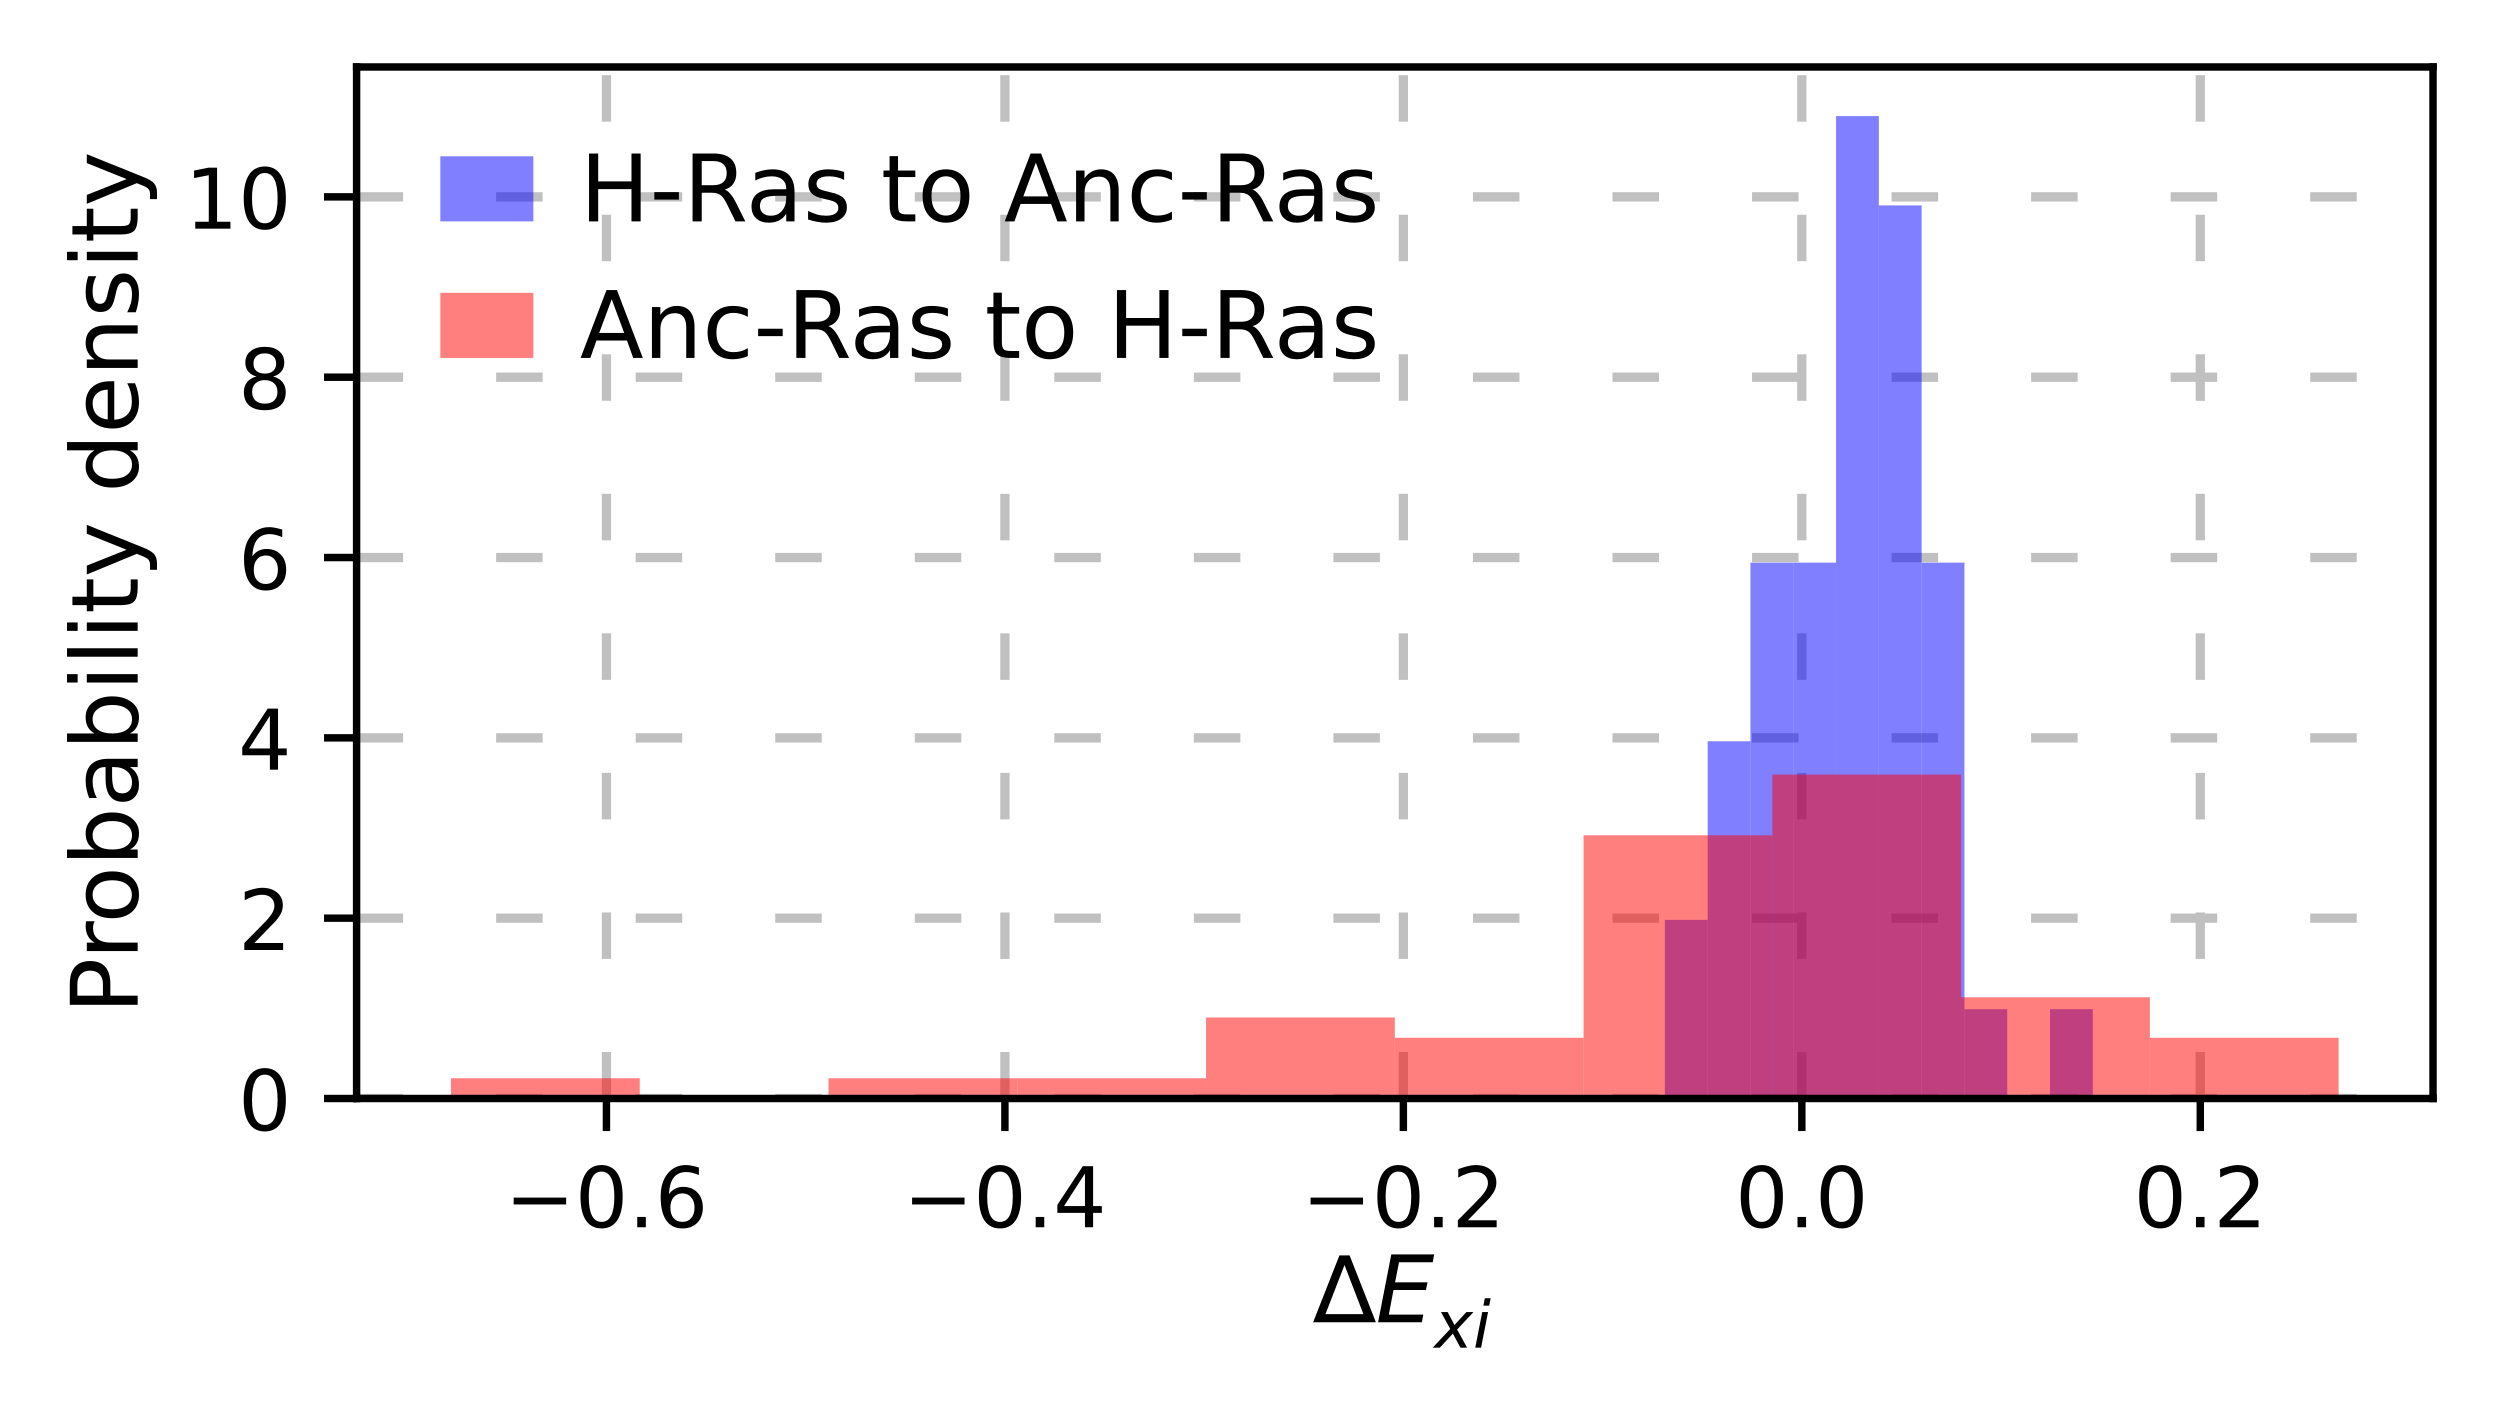
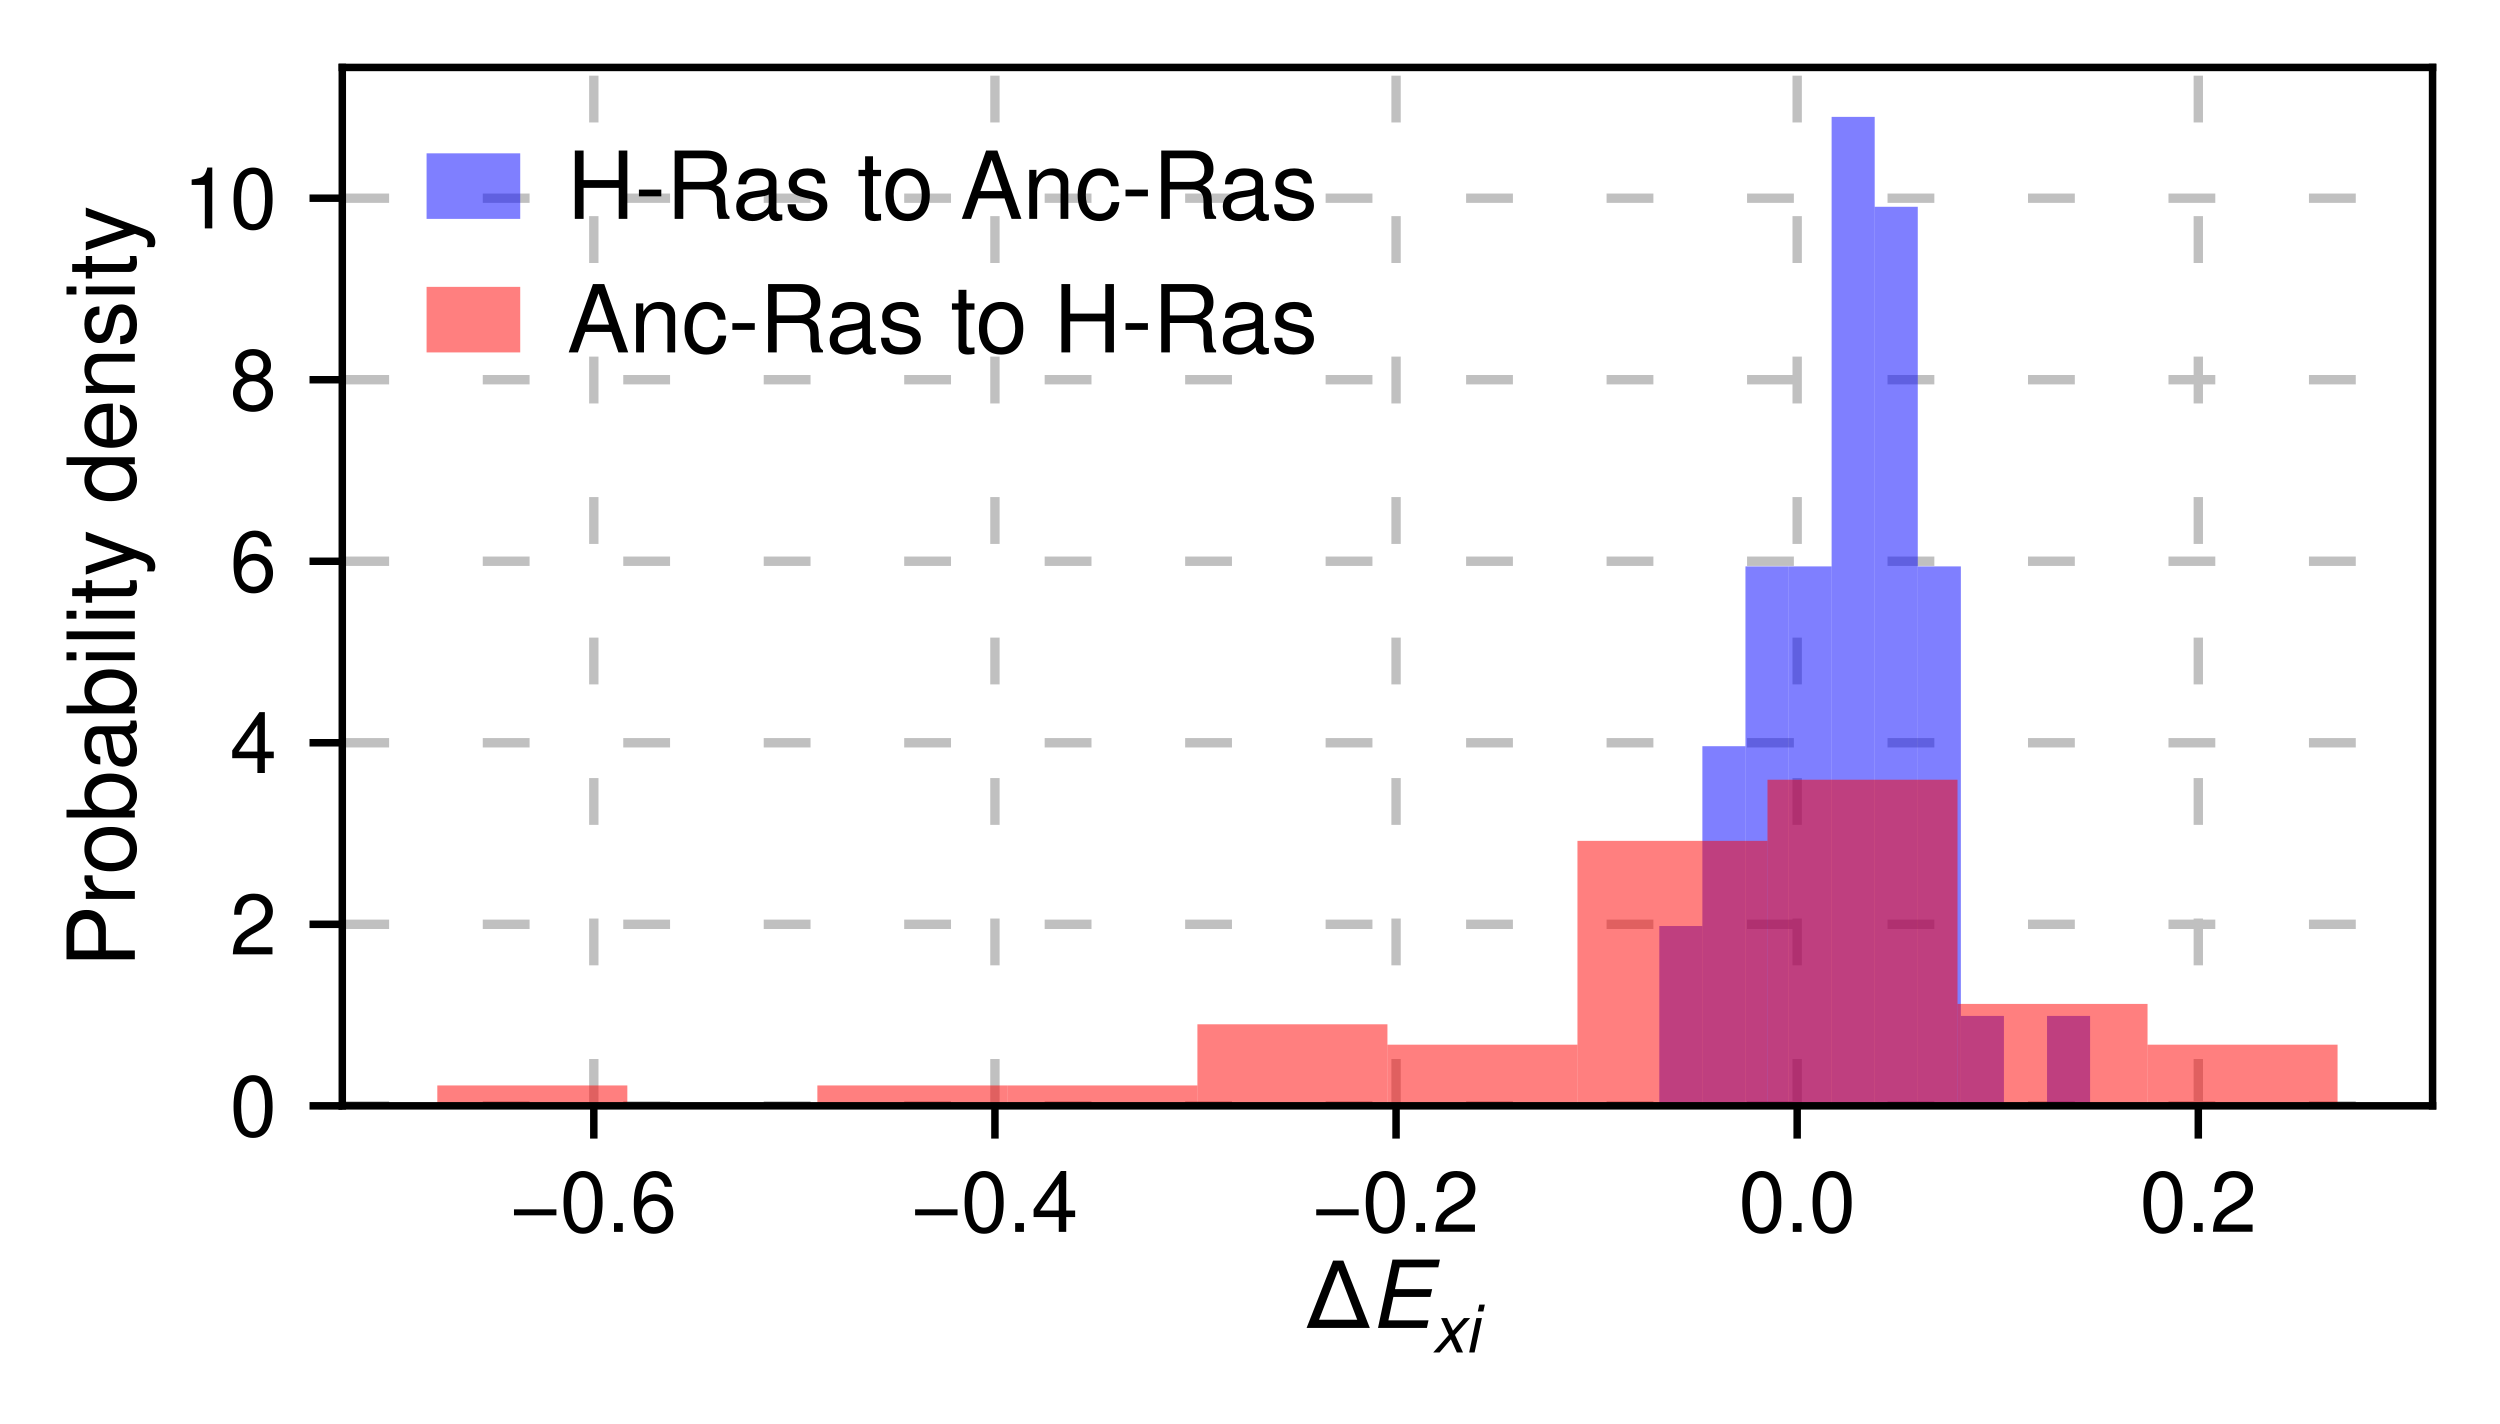
- <svg xmlns="http://www.w3.org/2000/svg" xmlns:xlink="http://www.w3.org/1999/xlink" height="152.99pt" version="1.1" viewBox="0 0 268.731 152.99" width="268.731pt">
+ <svg xmlns="http://www.w3.org/2000/svg" xmlns:xlink="http://www.w3.org/1999/xlink" height="152.012pt" version="1.1" viewBox="0 0 266.95 152.012" width="266.95pt">
  <defs>
    <style type="text/css">*{stroke-linecap:butt;stroke-linejoin:round;}</style>
  </defs>
  <g id="figure_1">
    <g id="patch_1">
-       <path d="M 0 152.99  L 268.731 152.99  L 268.731 0  L 0 0  z " style="fill:none;" />
+       <path d="M 0 152.012  L 266.95 152.012  L 266.95 0  L 0 0  z " style="fill:none;" />
    </g>
    <g id="axes_1">
      <g id="patch_2">
-         <path d="M 38.331 118.08  L 261.531 118.08  L 261.531 7.2  L 38.331 7.2  z " style="fill:none;" />
+         <path d="M 36.55 118.08  L 259.75 118.08  L 259.75 7.2  L 36.55 7.2  z " style="fill:none;" />
      </g>
      <g id="matplotlib.axis_1">
        <g id="xtick_1">
          <g id="line2d_1">
-             <path clip-path="url(#p04b5dc77c3)" d="M 65.188 118.08  L 65.188 7.2  " style="fill:none;stroke:#c0c0c0;stroke-dasharray:5,10;stroke-dashoffset:0;" />
+             <path clip-path="url(#pc815e2b07b)" d="M 63.407 118.08  L 63.407 7.2  " style="fill:none;stroke:#c0c0c0;stroke-dasharray:5,10;stroke-dashoffset:0;" />
          </g>
          <g id="line2d_2">
            <defs>
-               <path d="M 0 0  L 0 3.5  " id="m3a646dff0a" style="stroke:#000000;stroke-width:0.8;" />
+               <path d="M 0 0  L 0 3.5  " id="m7a139bea82" style="stroke:#000000;stroke-width:0.8;" />
            </defs>
            <g>
-               <use style="stroke:#000000;stroke-width:0.8;" x="65.188" xlink:href="#m3a646dff0a" y="118.08" />
+               <use style="stroke:#000000;stroke-width:0.8;" x="63.407" xlink:href="#m7a139bea82" y="118.08" />
            </g>
          </g>
          <g id="text_1">
-             <text style="font-family:DejaVu Sans;font-size:9px;font-stretch:normal;font-style:normal;font-weight:normal;text-anchor:middle;" transform="rotate(-0, 65.18774, 131.9186)" x="65.188" y="131.919">−0.6</text>
+             <text style="font-family:Helvetica;font-size:9px;font-stretch:normal;font-style:normal;font-weight:normal;text-anchor:middle;" transform="rotate(-0, 63.40743, 131.5361)" x="63.407" y="131.536">−0.6</text>
          </g>
        </g>
        <g id="xtick_2">
          <g id="line2d_3">
-             <path clip-path="url(#p04b5dc77c3)" d="M 108.019 118.08  L 108.019 7.2  " style="fill:none;stroke:#c0c0c0;stroke-dasharray:5,10;stroke-dashoffset:0;" />
+             <path clip-path="url(#pc815e2b07b)" d="M 106.239 118.08  L 106.239 7.2  " style="fill:none;stroke:#c0c0c0;stroke-dasharray:5,10;stroke-dashoffset:0;" />
          </g>
          <g id="line2d_4">
            <g>
-               <use style="stroke:#000000;stroke-width:0.8;" x="108.019" xlink:href="#m3a646dff0a" y="118.08" />
+               <use style="stroke:#000000;stroke-width:0.8;" x="106.239" xlink:href="#m7a139bea82" y="118.08" />
            </g>
          </g>
          <g id="text_2">
-             <text style="font-family:DejaVu Sans;font-size:9px;font-stretch:normal;font-style:normal;font-weight:normal;text-anchor:middle;" transform="rotate(-0, 108.0193, 131.9186)" x="108.019" y="131.919">−0.4</text>
+             <text style="font-family:Helvetica;font-size:9px;font-stretch:normal;font-style:normal;font-weight:normal;text-anchor:middle;" transform="rotate(-0, 106.239, 131.5361)" x="106.239" y="131.536">−0.4</text>
          </g>
        </g>
        <g id="xtick_3">
          <g id="line2d_5">
-             <path clip-path="url(#p04b5dc77c3)" d="M 150.851 118.08  L 150.851 7.2  " style="fill:none;stroke:#c0c0c0;stroke-dasharray:5,10;stroke-dashoffset:0;" />
+             <path clip-path="url(#pc815e2b07b)" d="M 149.071 118.08  L 149.071 7.2  " style="fill:none;stroke:#c0c0c0;stroke-dasharray:5,10;stroke-dashoffset:0;" />
          </g>
          <g id="line2d_6">
            <g>
-               <use style="stroke:#000000;stroke-width:0.8;" x="150.851" xlink:href="#m3a646dff0a" y="118.08" />
+               <use style="stroke:#000000;stroke-width:0.8;" x="149.071" xlink:href="#m7a139bea82" y="118.08" />
            </g>
          </g>
          <g id="text_3">
-             <text style="font-family:DejaVu Sans;font-size:9px;font-stretch:normal;font-style:normal;font-weight:normal;text-anchor:middle;" transform="rotate(-0, 150.8509, 131.9186)" x="150.851" y="131.919">−0.2</text>
+             <text style="font-family:Helvetica;font-size:9px;font-stretch:normal;font-style:normal;font-weight:normal;text-anchor:middle;" transform="rotate(-0, 149.0706, 131.5361)" x="149.071" y="131.536">−0.2</text>
          </g>
        </g>
        <g id="xtick_4">
          <g id="line2d_7">
-             <path clip-path="url(#p04b5dc77c3)" d="M 193.682 118.08  L 193.682 7.2  " style="fill:none;stroke:#c0c0c0;stroke-dasharray:5,10;stroke-dashoffset:0;" />
+             <path clip-path="url(#pc815e2b07b)" d="M 191.902 118.08  L 191.902 7.2  " style="fill:none;stroke:#c0c0c0;stroke-dasharray:5,10;stroke-dashoffset:0;" />
          </g>
          <g id="line2d_8">
            <g>
-               <use style="stroke:#000000;stroke-width:0.8;" x="193.682" xlink:href="#m3a646dff0a" y="118.08" />
+               <use style="stroke:#000000;stroke-width:0.8;" x="191.902" xlink:href="#m7a139bea82" y="118.08" />
            </g>
          </g>
          <g id="text_4">
-             <text style="font-family:DejaVu Sans;font-size:9px;font-stretch:normal;font-style:normal;font-weight:normal;text-anchor:middle;" transform="rotate(-0, 193.6825, 131.9186)" x="193.682" y="131.919">0.0</text>
+             <text style="font-family:Helvetica;font-size:9px;font-stretch:normal;font-style:normal;font-weight:normal;text-anchor:middle;" transform="rotate(-0, 191.9021, 131.5361)" x="191.902" y="131.536">0.0</text>
          </g>
        </g>
        <g id="xtick_5">
          <g id="line2d_9">
-             <path clip-path="url(#p04b5dc77c3)" d="M 236.514 118.08  L 236.514 7.2  " style="fill:none;stroke:#c0c0c0;stroke-dasharray:5,10;stroke-dashoffset:0;" />
+             <path clip-path="url(#pc815e2b07b)" d="M 234.734 118.08  L 234.734 7.2  " style="fill:none;stroke:#c0c0c0;stroke-dasharray:5,10;stroke-dashoffset:0;" />
          </g>
          <g id="line2d_10">
            <g>
-               <use style="stroke:#000000;stroke-width:0.8;" x="236.514" xlink:href="#m3a646dff0a" y="118.08" />
+               <use style="stroke:#000000;stroke-width:0.8;" x="234.734" xlink:href="#m7a139bea82" y="118.08" />
            </g>
          </g>
          <g id="text_5">
-             <text style="font-family:DejaVu Sans;font-size:9px;font-stretch:normal;font-style:normal;font-weight:normal;text-anchor:middle;" transform="rotate(-0, 236.514, 131.9186)" x="236.514" y="131.919">0.2</text>
+             <text style="font-family:Helvetica;font-size:9px;font-stretch:normal;font-style:normal;font-weight:normal;text-anchor:middle;" transform="rotate(-0, 234.7337, 131.5361)" x="234.734" y="131.536">0.2</text>
          </g>
        </g>
        <g id="text_6">
-           <g transform="translate(141.1806 142.9903)">
+           <g transform="translate(139.5503 142.112)">
            <text>
-               <tspan style="font-family:DejaVu Sans;font-size:10px;font-style:book;font-weight:book;" x="0" y="-0.856">∆</tspan>
-               <tspan style="font-family:DejaVu Sans;font-size:10px;font-style:oblique;font-weight:oblique;" x="6.689" y="-0.856">E</tspan>
-               <tspan style="font-family:DejaVu Sans;font-size:7px;font-style:oblique;font-weight:oblique;" x="13.008 13.71" y="1.878 -4.684">xi</tspan>
+               <tspan style="font-family:DejaVu Sans;font-size:10px;font-style:book;font-weight:book;" x="0" y="-0.316">∆</tspan>
+               <tspan style="font-family:Helvetica;font-size:10px;font-style:oblique;font-weight:oblique;" x="6.689" y="-0.316">E</tspan>
+               <tspan style="font-family:Helvetica;font-size:7px;font-style:oblique;font-weight:oblique;" x="13.359 14.058" y="2.302 -3.98">xi</tspan>
            </text>
          </g>
        </g>
      </g>
      <g id="matplotlib.axis_2">
        <g id="ytick_1">
          <g id="line2d_11">
-             <path clip-path="url(#p04b5dc77c3)" d="M 38.331 118.08  L 261.531 118.08  " style="fill:none;stroke:#c0c0c0;stroke-dasharray:5,10;stroke-dashoffset:0;" />
+             <path clip-path="url(#pc815e2b07b)" d="M 36.55 118.08  L 259.75 118.08  " style="fill:none;stroke:#c0c0c0;stroke-dasharray:5,10;stroke-dashoffset:0;" />
          </g>
          <g id="line2d_12">
            <defs>
-               <path d="M 0 0  L -3.5 0  " id="m800fa133e1" style="stroke:#000000;stroke-width:0.8;" />
+               <path d="M 0 0  L -3.5 0  " id="m8969692e35" style="stroke:#000000;stroke-width:0.8;" />
            </defs>
            <g>
-               <use style="stroke:#000000;stroke-width:0.8;" x="38.331" xlink:href="#m800fa133e1" y="118.08" />
+               <use style="stroke:#000000;stroke-width:0.8;" x="36.55" xlink:href="#m8969692e35" y="118.08" />
            </g>
          </g>
          <g id="text_7">
-             <text style="font-family:DejaVu Sans;font-size:9px;font-stretch:normal;font-style:normal;font-weight:normal;text-anchor:end;" transform="rotate(-0, 31.33063, 121.4993)" x="31.331" y="121.499">0</text>
+             <text style="font-family:Helvetica;font-size:9px;font-stretch:normal;font-style:normal;font-weight:normal;text-anchor:end;" transform="rotate(-0, 29.55031, 121.308)" x="29.55" y="121.308">0</text>
          </g>
        </g>
        <g id="ytick_2">
          <g id="line2d_13">
-             <path clip-path="url(#p04b5dc77c3)" d="M 38.331 98.697  L 261.531 98.697  " style="fill:none;stroke:#c0c0c0;stroke-dasharray:5,10;stroke-dashoffset:0;" />
+             <path clip-path="url(#pc815e2b07b)" d="M 36.55 98.697  L 259.75 98.697  " style="fill:none;stroke:#c0c0c0;stroke-dasharray:5,10;stroke-dashoffset:0;" />
          </g>
          <g id="line2d_14">
            <g>
-               <use style="stroke:#000000;stroke-width:0.8;" x="38.331" xlink:href="#m800fa133e1" y="98.697" />
+               <use style="stroke:#000000;stroke-width:0.8;" x="36.55" xlink:href="#m8969692e35" y="98.697" />
            </g>
          </g>
          <g id="text_8">
-             <text style="font-family:DejaVu Sans;font-size:9px;font-stretch:normal;font-style:normal;font-weight:normal;text-anchor:end;" transform="rotate(-0, 31.33063, 102.1159)" x="31.331" y="102.116">2</text>
+             <text style="font-family:Helvetica;font-size:9px;font-stretch:normal;font-style:normal;font-weight:normal;text-anchor:end;" transform="rotate(-0, 29.55031, 101.9246)" x="29.55" y="101.925">2</text>
          </g>
        </g>
        <g id="ytick_3">
          <g id="line2d_15">
-             <path clip-path="url(#p04b5dc77c3)" d="M 38.331 79.313  L 261.531 79.313  " style="fill:none;stroke:#c0c0c0;stroke-dasharray:5,10;stroke-dashoffset:0;" />
+             <path clip-path="url(#pc815e2b07b)" d="M 36.55 79.313  L 259.75 79.313  " style="fill:none;stroke:#c0c0c0;stroke-dasharray:5,10;stroke-dashoffset:0;" />
          </g>
          <g id="line2d_16">
            <g>
-               <use style="stroke:#000000;stroke-width:0.8;" x="38.331" xlink:href="#m800fa133e1" y="79.313" />
+               <use style="stroke:#000000;stroke-width:0.8;" x="36.55" xlink:href="#m8969692e35" y="79.313" />
            </g>
          </g>
          <g id="text_9">
-             <text style="font-family:DejaVu Sans;font-size:9px;font-stretch:normal;font-style:normal;font-weight:normal;text-anchor:end;" transform="rotate(-0, 31.33063, 82.73247)" x="31.331" y="82.732">4</text>
+             <text style="font-family:Helvetica;font-size:9px;font-stretch:normal;font-style:normal;font-weight:normal;text-anchor:end;" transform="rotate(-0, 29.55031, 82.54122)" x="29.55" y="82.541">4</text>
          </g>
        </g>
        <g id="ytick_4">
          <g id="line2d_17">
-             <path clip-path="url(#p04b5dc77c3)" d="M 38.331 59.93  L 261.531 59.93  " style="fill:none;stroke:#c0c0c0;stroke-dasharray:5,10;stroke-dashoffset:0;" />
+             <path clip-path="url(#pc815e2b07b)" d="M 36.55 59.93  L 259.75 59.93  " style="fill:none;stroke:#c0c0c0;stroke-dasharray:5,10;stroke-dashoffset:0;" />
          </g>
          <g id="line2d_18">
            <g>
-               <use style="stroke:#000000;stroke-width:0.8;" x="38.331" xlink:href="#m800fa133e1" y="59.93" />
+               <use style="stroke:#000000;stroke-width:0.8;" x="36.55" xlink:href="#m8969692e35" y="59.93" />
            </g>
          </g>
          <g id="text_10">
-             <text style="font-family:DejaVu Sans;font-size:9px;font-stretch:normal;font-style:normal;font-weight:normal;text-anchor:end;" transform="rotate(-0, 31.33063, 63.34906)" x="31.331" y="63.349">6</text>
+             <text style="font-family:Helvetica;font-size:9px;font-stretch:normal;font-style:normal;font-weight:normal;text-anchor:end;" transform="rotate(-0, 29.55031, 63.15781)" x="29.55" y="63.158">6</text>
          </g>
        </g>
        <g id="ytick_5">
          <g id="line2d_19">
-             <path clip-path="url(#p04b5dc77c3)" d="M 38.331 40.546  L 261.531 40.546  " style="fill:none;stroke:#c0c0c0;stroke-dasharray:5,10;stroke-dashoffset:0;" />
+             <path clip-path="url(#pc815e2b07b)" d="M 36.55 40.546  L 259.75 40.546  " style="fill:none;stroke:#c0c0c0;stroke-dasharray:5,10;stroke-dashoffset:0;" />
          </g>
          <g id="line2d_20">
            <g>
-               <use style="stroke:#000000;stroke-width:0.8;" x="38.331" xlink:href="#m800fa133e1" y="40.546" />
+               <use style="stroke:#000000;stroke-width:0.8;" x="36.55" xlink:href="#m8969692e35" y="40.546" />
            </g>
          </g>
          <g id="text_11">
-             <text style="font-family:DejaVu Sans;font-size:9px;font-stretch:normal;font-style:normal;font-weight:normal;text-anchor:end;" transform="rotate(-0, 31.33063, 43.96565)" x="31.331" y="43.966">8</text>
+             <text style="font-family:Helvetica;font-size:9px;font-stretch:normal;font-style:normal;font-weight:normal;text-anchor:end;" transform="rotate(-0, 29.55031, 43.7744)" x="29.55" y="43.774">8</text>
          </g>
        </g>
        <g id="ytick_6">
          <g id="line2d_21">
-             <path clip-path="url(#p04b5dc77c3)" d="M 38.331 21.163  L 261.531 21.163  " style="fill:none;stroke:#c0c0c0;stroke-dasharray:5,10;stroke-dashoffset:0;" />
+             <path clip-path="url(#pc815e2b07b)" d="M 36.55 21.163  L 259.75 21.163  " style="fill:none;stroke:#c0c0c0;stroke-dasharray:5,10;stroke-dashoffset:0;" />
          </g>
          <g id="line2d_22">
            <g>
-               <use style="stroke:#000000;stroke-width:0.8;" x="38.331" xlink:href="#m800fa133e1" y="21.163" />
+               <use style="stroke:#000000;stroke-width:0.8;" x="36.55" xlink:href="#m8969692e35" y="21.163" />
            </g>
          </g>
          <g id="text_12">
-             <text style="font-family:DejaVu Sans;font-size:9px;font-stretch:normal;font-style:normal;font-weight:normal;text-anchor:end;" transform="rotate(-0, 31.33063, 24.58224)" x="31.331" y="24.582">10</text>
+             <text style="font-family:Helvetica;font-size:9px;font-stretch:normal;font-style:normal;font-weight:normal;text-anchor:end;" transform="rotate(-0, 29.55031, 24.39099)" x="29.55" y="24.391">10</text>
          </g>
        </g>
        <g id="text_13">
-           <text style="font-family:DejaVu Sans;font-size:10px;font-stretch:normal;font-style:normal;font-weight:normal;text-anchor:middle;" transform="rotate(-90, 14.79844, 62.64)" x="14.798" y="62.64">Probability density</text>
+           <text style="font-family:Helvetica;font-size:10px;font-stretch:normal;font-style:normal;font-weight:normal;text-anchor:middle;" transform="rotate(-90, 14.39687, 62.64)" x="14.397" y="62.64">Probability density</text>
        </g>
      </g>
      <g id="patch_3">
-         <path clip-path="url(#p04b5dc77c3)" d="M 178.96 118.08  L 183.56 118.08  L 183.56 98.88  L 178.96 98.88  z " style="fill:#0000ff;opacity:0.5;" />
+         <path clip-path="url(#pc815e2b07b)" d="M 177.18 118.08  L 181.78 118.08  L 181.78 98.88  L 177.18 98.88  z " style="fill:#0000ff;opacity:0.5;" />
      </g>
      <g id="patch_4">
-         <path clip-path="url(#p04b5dc77c3)" d="M 183.56 118.08  L 188.16 118.08  L 188.16 79.68  L 183.56 79.68  z " style="fill:#0000ff;opacity:0.5;" />
+         <path clip-path="url(#pc815e2b07b)" d="M 181.78 118.08  L 186.38 118.08  L 186.38 79.68  L 181.78 79.68  z " style="fill:#0000ff;opacity:0.5;" />
      </g>
      <g id="patch_5">
-         <path clip-path="url(#p04b5dc77c3)" d="M 188.16 118.08  L 192.761 118.08  L 192.761 60.48  L 188.16 60.48  z " style="fill:#0000ff;opacity:0.5;" />
+         <path clip-path="url(#pc815e2b07b)" d="M 186.38 118.08  L 190.98 118.08  L 190.98 60.48  L 186.38 60.48  z " style="fill:#0000ff;opacity:0.5;" />
      </g>
      <g id="patch_6">
-         <path clip-path="url(#p04b5dc77c3)" d="M 192.761 118.08  L 197.361 118.08  L 197.361 60.48  L 192.761 60.48  z " style="fill:#0000ff;opacity:0.5;" />
+         <path clip-path="url(#pc815e2b07b)" d="M 190.98 118.08  L 195.58 118.08  L 195.58 60.48  L 190.98 60.48  z " style="fill:#0000ff;opacity:0.5;" />
      </g>
      <g id="patch_7">
-         <path clip-path="url(#p04b5dc77c3)" d="M 197.361 118.08  L 201.961 118.08  L 201.961 12.48  L 197.361 12.48  z " style="fill:#0000ff;opacity:0.5;" />
+         <path clip-path="url(#pc815e2b07b)" d="M 195.58 118.08  L 200.18 118.08  L 200.18 12.48  L 195.58 12.48  z " style="fill:#0000ff;opacity:0.5;" />
      </g>
      <g id="patch_8">
-         <path clip-path="url(#p04b5dc77c3)" d="M 201.961 118.08  L 206.561 118.08  L 206.561 22.08  L 201.961 22.08  z " style="fill:#0000ff;opacity:0.5;" />
+         <path clip-path="url(#pc815e2b07b)" d="M 200.18 118.08  L 204.78 118.08  L 204.78 22.08  L 200.18 22.08  z " style="fill:#0000ff;opacity:0.5;" />
      </g>
      <g id="patch_9">
-         <path clip-path="url(#p04b5dc77c3)" d="M 206.561 118.08  L 211.161 118.08  L 211.161 60.48  L 206.561 60.48  z " style="fill:#0000ff;opacity:0.5;" />
+         <path clip-path="url(#pc815e2b07b)" d="M 204.78 118.08  L 209.381 118.08  L 209.381 60.48  L 204.78 60.48  z " style="fill:#0000ff;opacity:0.5;" />
      </g>
      <g id="patch_10">
-         <path clip-path="url(#p04b5dc77c3)" d="M 211.161 118.08  L 215.761 118.08  L 215.761 108.48  L 211.161 108.48  z " style="fill:#0000ff;opacity:0.5;" />
+         <path clip-path="url(#pc815e2b07b)" d="M 209.381 118.08  L 213.981 118.08  L 213.981 108.48  L 209.381 108.48  z " style="fill:#0000ff;opacity:0.5;" />
      </g>
      <g id="patch_11">
-         <path clip-path="url(#p04b5dc77c3)" d="M 215.761 118.08  L 220.361 118.08  L 220.361 118.08  L 215.761 118.08  z " style="fill:#0000ff;opacity:0.5;" />
+         <path clip-path="url(#pc815e2b07b)" d="M 213.981 118.08  L 218.581 118.08  L 218.581 118.08  L 213.981 118.08  z " style="fill:#0000ff;opacity:0.5;" />
      </g>
      <g id="patch_12">
-         <path clip-path="url(#p04b5dc77c3)" d="M 220.361 118.08  L 224.961 118.08  L 224.961 108.48  L 220.361 108.48  z " style="fill:#0000ff;opacity:0.5;" />
+         <path clip-path="url(#pc815e2b07b)" d="M 218.581 118.08  L 223.181 118.08  L 223.181 108.48  L 218.581 108.48  z " style="fill:#0000ff;opacity:0.5;" />
      </g>
      <g id="patch_13">
-         <path clip-path="url(#p04b5dc77c3)" d="M 48.476 118.08  L 68.767 118.08  L 68.767 115.904  L 48.476 115.904  z " style="fill:#ff0000;opacity:0.5;" />
+         <path clip-path="url(#pc815e2b07b)" d="M 46.696 118.08  L 66.987 118.08  L 66.987 115.904  L 46.696 115.904  z " style="fill:#ff0000;opacity:0.5;" />
      </g>
      <g id="patch_14">
-         <path clip-path="url(#p04b5dc77c3)" d="M 68.767 118.08  L 89.058 118.08  L 89.058 118.08  L 68.767 118.08  z " style="fill:#ff0000;opacity:0.5;" />
+         <path clip-path="url(#pc815e2b07b)" d="M 66.987 118.08  L 87.278 118.08  L 87.278 118.08  L 66.987 118.08  z " style="fill:#ff0000;opacity:0.5;" />
      </g>
      <g id="patch_15">
-         <path clip-path="url(#p04b5dc77c3)" d="M 89.058 118.08  L 109.349 118.08  L 109.349 115.904  L 89.058 115.904  z " style="fill:#ff0000;opacity:0.5;" />
+         <path clip-path="url(#pc815e2b07b)" d="M 87.278 118.08  L 107.568 118.08  L 107.568 115.904  L 87.278 115.904  z " style="fill:#ff0000;opacity:0.5;" />
      </g>
      <g id="patch_16">
-         <path clip-path="url(#p04b5dc77c3)" d="M 109.349 118.08  L 129.64 118.08  L 129.64 115.904  L 109.349 115.904  z " style="fill:#ff0000;opacity:0.5;" />
+         <path clip-path="url(#pc815e2b07b)" d="M 107.568 118.08  L 127.859 118.08  L 127.859 115.904  L 107.568 115.904  z " style="fill:#ff0000;opacity:0.5;" />
      </g>
      <g id="patch_17">
-         <path clip-path="url(#p04b5dc77c3)" d="M 129.64 118.08  L 149.931 118.08  L 149.931 109.374  L 129.64 109.374  z " style="fill:#ff0000;opacity:0.5;" />
+         <path clip-path="url(#pc815e2b07b)" d="M 127.859 118.08  L 148.15 118.08  L 148.15 109.374  L 127.859 109.374  z " style="fill:#ff0000;opacity:0.5;" />
      </g>
      <g id="patch_18">
-         <path clip-path="url(#p04b5dc77c3)" d="M 149.931 118.08  L 170.222 118.08  L 170.222 111.551  L 149.931 111.551  z " style="fill:#ff0000;opacity:0.5;" />
+         <path clip-path="url(#pc815e2b07b)" d="M 148.15 118.08  L 168.441 118.08  L 168.441 111.551  L 148.15 111.551  z " style="fill:#ff0000;opacity:0.5;" />
      </g>
      <g id="patch_19">
-         <path clip-path="url(#p04b5dc77c3)" d="M 170.222 118.08  L 190.512 118.08  L 190.512 89.787  L 170.222 89.787  z " style="fill:#ff0000;opacity:0.5;" />
+         <path clip-path="url(#pc815e2b07b)" d="M 168.441 118.08  L 188.732 118.08  L 188.732 89.787  L 168.441 89.787  z " style="fill:#ff0000;opacity:0.5;" />
      </g>
      <g id="patch_20">
-         <path clip-path="url(#p04b5dc77c3)" d="M 190.512 118.08  L 210.803 118.08  L 210.803 83.258  L 190.512 83.258  z " style="fill:#ff0000;opacity:0.5;" />
+         <path clip-path="url(#pc815e2b07b)" d="M 188.732 118.08  L 209.023 118.08  L 209.023 83.258  L 188.732 83.258  z " style="fill:#ff0000;opacity:0.5;" />
      </g>
      <g id="patch_21">
-         <path clip-path="url(#p04b5dc77c3)" d="M 210.803 118.08  L 231.094 118.08  L 231.094 107.198  L 210.803 107.198  z " style="fill:#ff0000;opacity:0.5;" />
+         <path clip-path="url(#pc815e2b07b)" d="M 209.023 118.08  L 229.314 118.08  L 229.314 107.198  L 209.023 107.198  z " style="fill:#ff0000;opacity:0.5;" />
      </g>
      <g id="patch_22">
-         <path clip-path="url(#p04b5dc77c3)" d="M 231.094 118.08  L 251.385 118.08  L 251.385 111.551  L 231.094 111.551  z " style="fill:#ff0000;opacity:0.5;" />
+         <path clip-path="url(#pc815e2b07b)" d="M 229.314 118.08  L 249.605 118.08  L 249.605 111.551  L 229.314 111.551  z " style="fill:#ff0000;opacity:0.5;" />
      </g>
      <g id="patch_23">
-         <path d="M 38.331 118.08  L 38.331 7.2  " style="fill:none;stroke:#000000;stroke-linecap:square;stroke-linejoin:miter;stroke-width:0.8;" />
+         <path d="M 36.55 118.08  L 36.55 7.2  " style="fill:none;stroke:#000000;stroke-linecap:square;stroke-linejoin:miter;stroke-width:0.8;" />
      </g>
      <g id="patch_24">
-         <path d="M 261.531 118.08  L 261.531 7.2  " style="fill:none;stroke:#000000;stroke-linecap:square;stroke-linejoin:miter;stroke-width:0.8;" />
+         <path d="M 259.75 118.08  L 259.75 7.2  " style="fill:none;stroke:#000000;stroke-linecap:square;stroke-linejoin:miter;stroke-width:0.8;" />
      </g>
      <g id="patch_25">
-         <path d="M 38.331 118.08  L 261.531 118.08  " style="fill:none;stroke:#000000;stroke-linecap:square;stroke-linejoin:miter;stroke-width:0.8;" />
+         <path d="M 36.55 118.08  L 259.75 118.08  " style="fill:none;stroke:#000000;stroke-linecap:square;stroke-linejoin:miter;stroke-width:0.8;" />
      </g>
      <g id="patch_26">
-         <path d="M 38.331 7.2  L 261.531 7.2  " style="fill:none;stroke:#000000;stroke-linecap:square;stroke-linejoin:miter;stroke-width:0.8;" />
+         <path d="M 36.55 7.2  L 259.75 7.2  " style="fill:none;stroke:#000000;stroke-linecap:square;stroke-linejoin:miter;stroke-width:0.8;" />
      </g>
      <g id="legend_1">
        <g id="patch_27">
-           <path d="M 47.331 23.798  L 57.331 23.798  L 57.331 16.798  L 47.331 16.798  z " style="fill:#0000ff;opacity:0.5;" />
+           <path d="M 45.55 23.373  L 55.55 23.373  L 55.55 16.373  L 45.55 16.373  z " style="fill:#0000ff;opacity:0.5;" />
        </g>
        <g id="text_14">
-           <text style="font-family:DejaVu Sans;font-size:10px;font-stretch:normal;font-style:normal;font-weight:normal;text-anchor:start;" transform="rotate(-0, 62.33062, 23.79844)" x="62.331" y="23.798">H-Ras to Anc-Ras</text>
+           <text style="font-family:Helvetica;font-size:10px;font-stretch:normal;font-style:normal;font-weight:normal;text-anchor:start;" transform="rotate(-0, 60.55031, 23.37344)" x="60.55" y="23.373">H-Ras to Anc-Ras</text>
        </g>
        <g id="patch_28">
-           <path d="M 47.331 38.477  L 57.331 38.477  L 57.331 31.477  L 47.331 31.477  z " style="fill:#ff0000;opacity:0.5;" />
+           <path d="M 45.55 37.631  L 55.55 37.631  L 55.55 30.631  L 45.55 30.631  z " style="fill:#ff0000;opacity:0.5;" />
        </g>
        <g id="text_15">
-           <text style="font-family:DejaVu Sans;font-size:10px;font-stretch:normal;font-style:normal;font-weight:normal;text-anchor:start;" transform="rotate(-0, 62.33062, 38.47656)" x="62.331" y="38.477">Anc-Ras to H-Ras</text>
+           <text style="font-family:Helvetica;font-size:10px;font-stretch:normal;font-style:normal;font-weight:normal;text-anchor:start;" transform="rotate(-0, 60.55031, 37.63125)" x="60.55" y="37.631">Anc-Ras to H-Ras</text>
        </g>
      </g>
    </g>
  </g>
  <defs>
-     <clipPath id="p04b5dc77c3">
-       <rect height="110.88" width="223.2" x="38.331" y="7.2" />
+     <clipPath id="pc815e2b07b">
+       <rect height="110.88" width="223.2" x="36.55" y="7.2" />
    </clipPath>
  </defs>
</svg>
